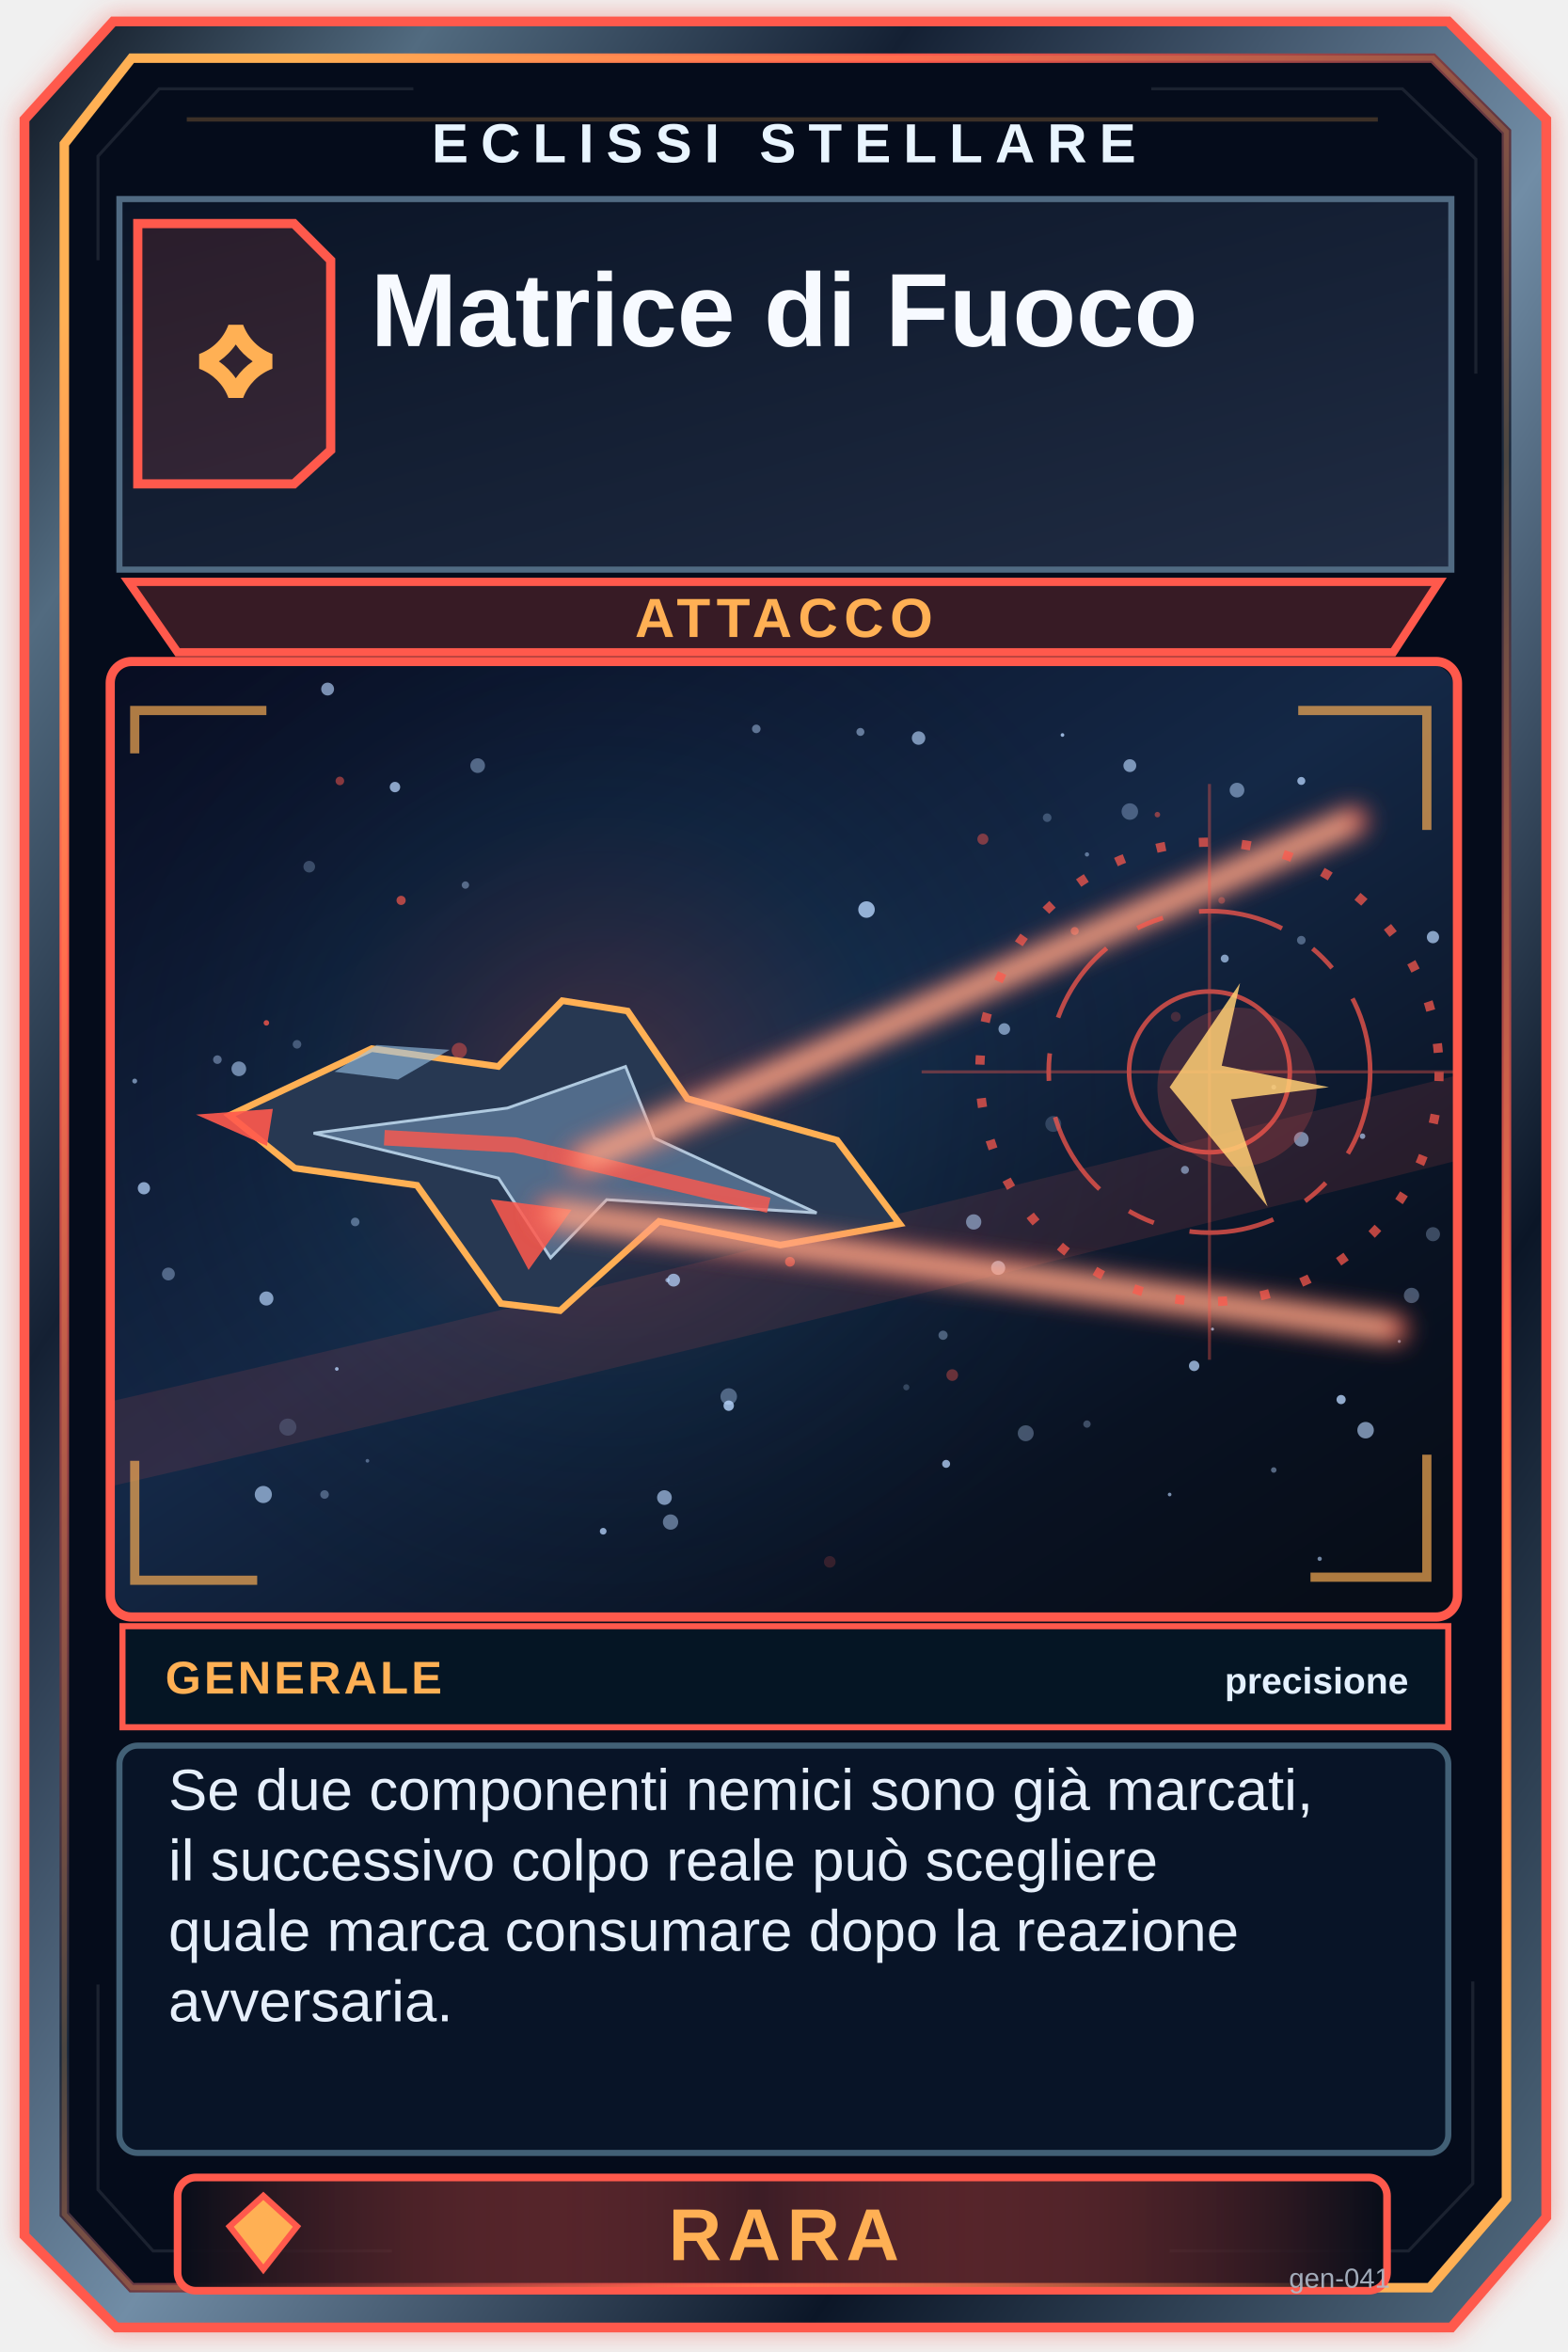
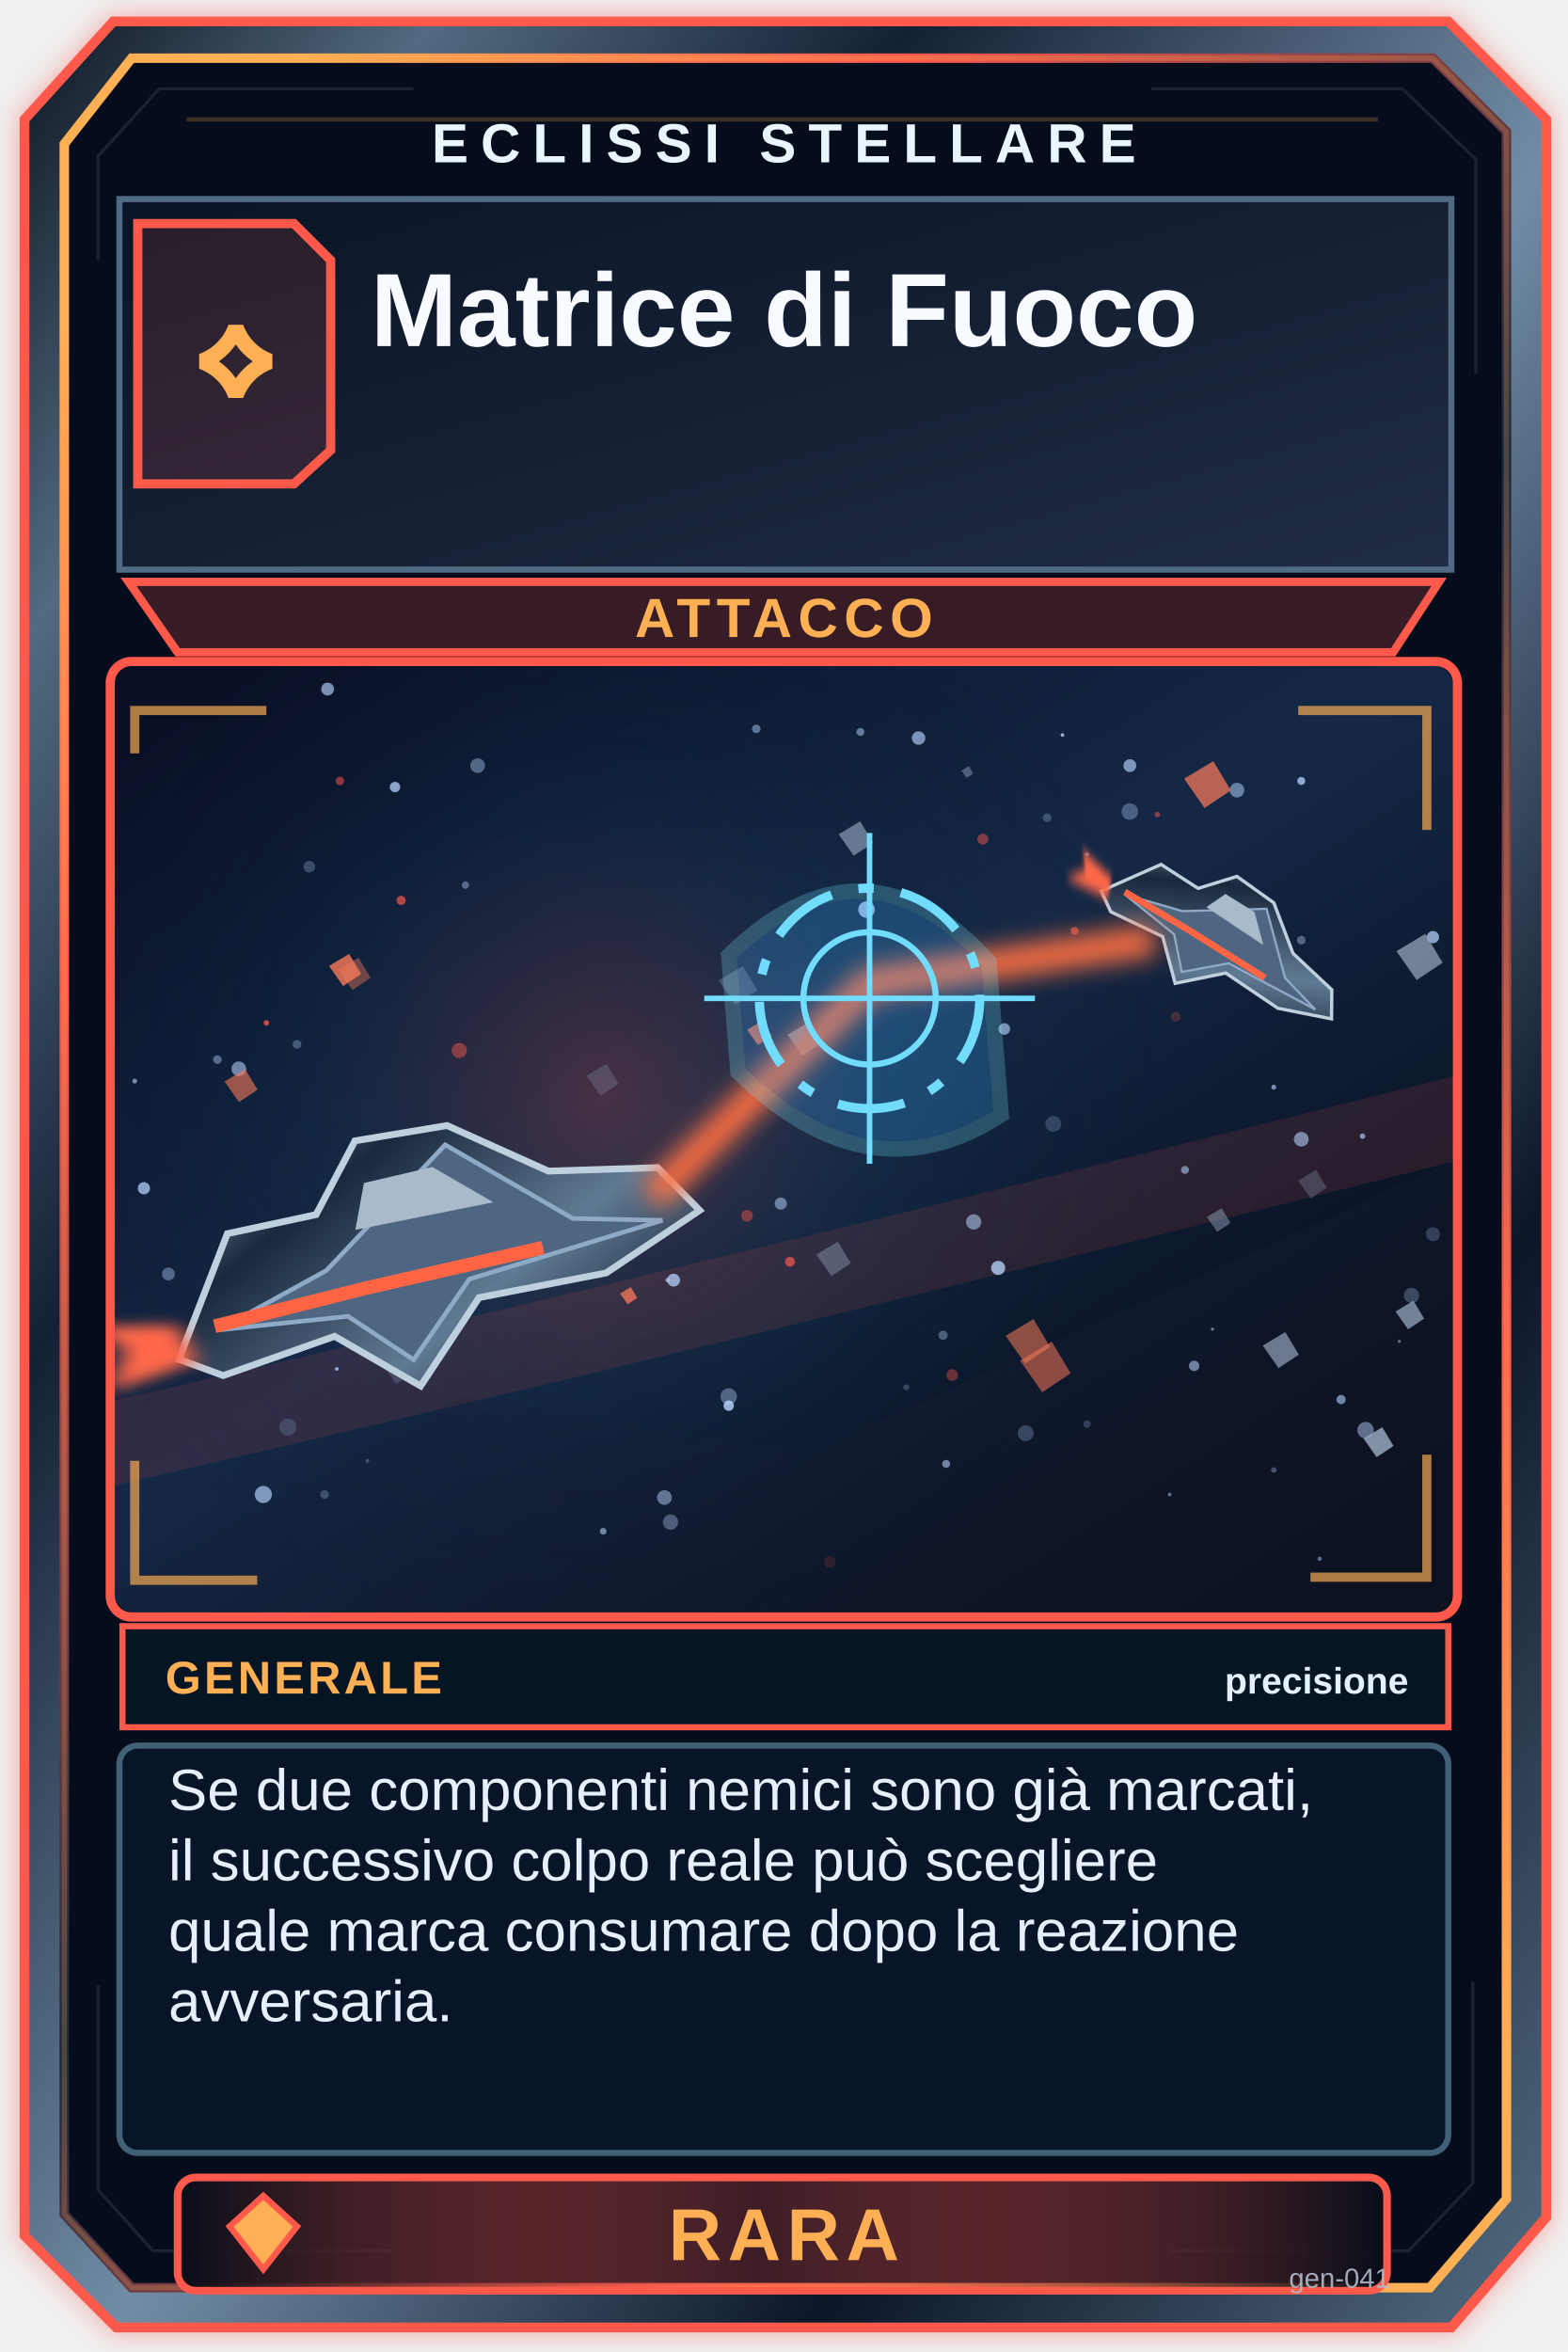
<svg xmlns="http://www.w3.org/2000/svg" width="512" height="768" viewBox="0 0 512 768" role="img" aria-label="Matrice di Fuoco · ATTACCO · RARA">
  <defs>
    <linearGradient id="metal" x1="0" y1="0" x2="1" y2="1">
      <stop stop-color="#101824" />
      <stop offset=".13" stop-color="#526b80" />
      <stop offset=".29" stop-color="#142033" />
      <stop offset=".53" stop-color="#718da6" />
      <stop offset=".76" stop-color="#0b1627" />
      <stop offset="1" stop-color="#526b80" />
    </linearGradient>
    <linearGradient id="rim" x1=".15" y1="0" x2=".87" y2="1">
      <stop stop-color="#ffb054" />
      <stop offset=".2" stop-color="#ff594c" />
      <stop offset=".52" stop-color="#19283c" />
      <stop offset=".78" stop-color="#ff594c" />
      <stop offset="1" stop-color="#ffb054" />
    </linearGradient>
    <linearGradient id="spaceSky" x1="0" y1="0" x2=".9" y2="1">
      <stop stop-color="#080d22" />
      <stop offset=".49" stop-color="#142846" />
      <stop offset=".82" stop-color="#091222" />
      <stop offset="1" stop-color="#070d18" />
    </linearGradient>
    <radialGradient id="planet">
      <stop stop-color="#ff594c" stop-opacity=".65" />
      <stop offset=".52" stop-color="#194761" stop-opacity=".42" />
      <stop offset="1" stop-color="#0a1529" stop-opacity=".05" />
    </radialGradient>
    <linearGradient id="titlePanel" x1="0" x2="1" y1="0" y2="1">
      <stop stop-color="#0a1426" />
      <stop offset="1" stop-color="#202c43" />
    </linearGradient>
    <linearGradient id="rarityShine" x1="0" y1="0" x2="1" y2="0">
      <stop stop-color="#070d19" />
      <stop offset=".48" stop-color="#ff594c" stop-opacity="0.22" />
      <stop offset="1" stop-color="#070d19" />
    </linearGradient>
    <filter id="rimGlow" x="-30%" y="-30%" width="160%" height="160%">
      <feGaussianBlur stdDeviation="3.9" />
    </filter>
    <filter id="beamGlow" x="-70%" y="-70%" width="240%" height="240%">
      <feGaussianBlur stdDeviation="4" />
    </filter>
    <clipPath id="artClip">
      <rect x="37" y="217" width="438" height="310" rx="8" />
    </clipPath>
  </defs>
  <path d="M37 7H473L505 39V724L474 760H38L8 730V39Z" fill="#030712" stroke="#ff594c" stroke-width="5.6" opacity="0.36" filter="url(#rimGlow)" />
  <path d="M37 7H473L505 39V724L474 760H38L8 730V39Z" fill="url(#metal)" stroke="#ff594c" stroke-width="3.2" />
  <path d="M43 19H468L492 43V718L467 747H43L21 723V47Z" fill="#050c1b" stroke="url(#rim)" stroke-width="3.1" />
  <path d="M43 19H468L492 43V718L467 747H43L21 723V47Z" fill="none" stroke="#ffb054" stroke-width="1.7" opacity="0.22" />
  <path d="M61 39H450" stroke="#ffb054" stroke-width="1.4" opacity="0.22" />
  <path d="M32 85V51L52 29H135 M376 29H458L482 52V122 M32 648V715L50 735H128 M382 735H460L481 713V647" fill="none" stroke="#f7fcff" stroke-width="1" opacity="0.09" />
  <path d="M61 43H450" stroke="#fff" stroke-width="1" opacity="0" />
  <text x="256" y="53" text-anchor="middle" fill="#e9f5ff" font-size="18" font-family="Arial, sans-serif" font-weight="700" letter-spacing="4">ECLISSI STELLARE</text>
  <path d="M39 65H474V186H39Z" fill="url(#titlePanel)" stroke="#506a82" stroke-width="2" />
  <path d="M45 73H96L108 85V147L96 158H45Z" fill="#ff594c" fill-opacity=".13" stroke="#ff594c" stroke-width="3" />
  <text x="77" y="128" text-anchor="middle" fill="#ffb054" font-family="Arial, sans-serif" font-size="40" font-weight="bold">⟡</text>
  <text x="121" y="113" fill="#f7faff" font-family="Arial,sans-serif" font-size="34" font-weight="800">Matrice di Fuoco</text>
  <path d="M42 190H470L455 213H58Z" fill="#ff594c" fill-opacity=".20" stroke="#ff594c" stroke-width="2.7" />
  <text x="256" y="208" text-anchor="middle" fill="#ffb054" font-family="Arial,sans-serif" font-size="18" font-weight="900" letter-spacing="2">ATTACCO</text>
  <g clip-path="url(#artClip)">
    <rect x="37" y="217" width="438" height="310" fill="url(#spaceSky)" />
    <circle cx="197" cy="358" r="181" fill="url(#planet)" opacity=".34" />
    <path d="M12 477Q218 430 508 357" fill="none" stroke="#ff594c" stroke-width="27" opacity=".12" />
    <circle cx="378" cy="266" r="0.9" fill="#ff594c" opacity="0.50" />
    <circle cx="425" cy="255" r="1.3" fill="#b9d7ff" opacity="0.74" />
    <circle cx="457" cy="438" r="0.5" fill="#b9d7ff" opacity="0.60" />
    <circle cx="387" cy="382" r="1.3" fill="#b9d7ff" opacity="0.55" />
    <circle cx="71" cy="346" r="1.4" fill="#b9d7ff" opacity="0.42" />
    <circle cx="425" cy="372" r="2.4" fill="#b9d7ff" opacity="0.57" />
    <circle cx="87" cy="334" r="0.9" fill="#ff594c" opacity="0.77" />
    <circle cx="86" cy="488" r="2.8" fill="#b9d7ff" opacity="0.65" />
    <circle cx="110" cy="447" r="0.6" fill="#b9d7ff" opacity="0.77" />
    <circle cx="355" cy="279" r="0.7" fill="#b9d7ff" opacity="0.46" />
    <circle cx="416" cy="355" r="0.8" fill="#b9d7ff" opacity="0.62" />
    <circle cx="44" cy="353" r="0.8" fill="#b9d7ff" opacity="0.58" />
    <circle cx="271" cy="510" r="1.9" fill="#ff594c" opacity="0.18" />
    <circle cx="106" cy="488" r="1.4" fill="#b9d7ff" opacity="0.35" />
    <circle cx="347" cy="240" r="0.6" fill="#b9d7ff" opacity="0.80" />
    <circle cx="87" cy="424" r="2.3" fill="#b9d7ff" opacity="0.68" />
    <circle cx="247" cy="238" r="1.4" fill="#b9d7ff" opacity="0.46" />
    <circle cx="355" cy="465" r="1.2" fill="#b9d7ff" opacity="0.30" />
    <circle cx="111" cy="255" r="1.4" fill="#ff594c" opacity="0.51" />
    <circle cx="308" cy="436" r="1.5" fill="#b9d7ff" opacity="0.36" />
    <circle cx="328" cy="336" r="1.9" fill="#b9d7ff" opacity="0.61" />
    <circle cx="238" cy="456" r="2.7" fill="#b9d7ff" opacity="0.38" />
    <circle cx="218" cy="418" r="0.7" fill="#b9d7ff" opacity="0.64" />
    <circle cx="445" cy="371" r="0.9" fill="#b9d7ff" opacity="0.65" />
    <circle cx="351" cy="304" r="1.3" fill="#ff594c" opacity="0.61" />
    <circle cx="159" cy="418" r="0.6" fill="#b9d7ff" opacity="0.55" />
    <circle cx="425" cy="307" r="1.4" fill="#b9d7ff" opacity="0.38" />
    <circle cx="129" cy="257" r="1.7" fill="#b9d7ff" opacity="0.73" />
    <circle cx="369" cy="250" r="2.1" fill="#b9d7ff" opacity="0.63" />
    <circle cx="318" cy="399" r="2.5" fill="#b9d7ff" opacity="0.53" />
    <circle cx="399" cy="294" r="1.1" fill="#ff594c" opacity="0.38" />
    <circle cx="404" cy="258" r="2.4" fill="#b9d7ff" opacity="0.50" />
    <circle cx="468" cy="403" r="2.3" fill="#b9d7ff" opacity="0.29" />
    <circle cx="97" cy="341" r="1.4" fill="#b9d7ff" opacity="0.32" />
    <circle cx="382" cy="488" r="0.6" fill="#b9d7ff" opacity="0.64" />
    <circle cx="120" cy="477" r="0.6" fill="#b9d7ff" opacity="0.39" />
    <circle cx="150" cy="343" r="2.5" fill="#ff594c" opacity="0.45" />
    <circle cx="438" cy="457" r="1.5" fill="#b9d7ff" opacity="0.77" />
    <circle cx="156" cy="250" r="2.4" fill="#b9d7ff" opacity="0.41" />
    <circle cx="446" cy="467" r="2.7" fill="#b9d7ff" opacity="0.62" />
    <circle cx="281" cy="239" r="1.3" fill="#b9d7ff" opacity="0.50" />
    <circle cx="238" cy="459" r="1.7" fill="#b9d7ff" opacity="0.80" />
    <circle cx="131" cy="294" r="1.5" fill="#ff594c" opacity="0.67" />
    <circle cx="416" cy="480" r="0.9" fill="#b9d7ff" opacity="0.44" />
    <circle cx="344" cy="367" r="2.6" fill="#b9d7ff" opacity="0.20" />
    <circle cx="431" cy="509" r="0.7" fill="#b9d7ff" opacity="0.59" />
    <circle cx="309" cy="478" r="1.3" fill="#b9d7ff" opacity="0.75" />
    <circle cx="152" cy="395" r="1.1" fill="#b9d7ff" opacity="0.57" />
    <circle cx="384" cy="332" r="1.6" fill="#ff594c" opacity="0.23" />
    <circle cx="390" cy="446" r="1.7" fill="#b9d7ff" opacity="0.73" />
    <circle cx="94" cy="466" r="2.8" fill="#b9d7ff" opacity="0.17" />
    <circle cx="255" cy="393" r="2.0" fill="#b9d7ff" opacity="0.50" />
    <circle cx="400" cy="313" r="1.3" fill="#b9d7ff" opacity="0.68" />
    <circle cx="296" cy="453" r="1.0" fill="#b9d7ff" opacity="0.23" />
    <circle cx="244" cy="397" r="1.9" fill="#ff594c" opacity="0.43" />
    <circle cx="335" cy="468" r="2.6" fill="#b9d7ff" opacity="0.33" />
    <circle cx="152" cy="289" r="1.2" fill="#b9d7ff" opacity="0.40" />
    <circle cx="101" cy="283" r="1.9" fill="#b9d7ff" opacity="0.26" />
    <circle cx="116" cy="399" r="1.4" fill="#b9d7ff" opacity="0.41" />
    <circle cx="107" cy="225" r="2.1" fill="#b9d7ff" opacity="0.64" />
    <circle cx="258" cy="412" r="1.6" fill="#ff594c" opacity="0.68" />
    <circle cx="197" cy="500" r="1.1" fill="#b9d7ff" opacity="0.75" />
    <circle cx="47" cy="388" r="2.0" fill="#b9d7ff" opacity="0.72" />
    <circle cx="55" cy="416" r="2.1" fill="#b9d7ff" opacity="0.39" />
    <circle cx="300" cy="241" r="2.2" fill="#b9d7ff" opacity="0.63" />
    <circle cx="369" cy="265" r="2.7" fill="#b9d7ff" opacity="0.33" />
    <circle cx="311" cy="449" r="1.9" fill="#ff594c" opacity="0.38" />
    <circle cx="396" cy="434" r="0.5" fill="#b9d7ff" opacity="0.73" />
    <circle cx="342" cy="267" r="1.4" fill="#b9d7ff" opacity="0.27" />
    <circle cx="468" cy="306" r="2.0" fill="#b9d7ff" opacity="0.71" />
    <circle cx="78" cy="349" r="2.4" fill="#b9d7ff" opacity="0.57" />
    <circle cx="461" cy="423" r="2.5" fill="#b9d7ff" opacity="0.35" />
    <circle cx="321" cy="274" r="1.8" fill="#ff594c" opacity="0.46" />
    <circle cx="220" cy="418" r="2.1" fill="#b9d7ff" opacity="0.72" />
    <circle cx="217" cy="489" r="2.4" fill="#b9d7ff" opacity="0.64" />
    <circle cx="219" cy="497" r="2.5" fill="#b9d7ff" opacity="0.47" />
    <circle cx="283" cy="297" r="2.7" fill="#b9d7ff" opacity="0.78" />
    <circle cx="326" cy="414" r="2.3" fill="#b9d7ff" opacity="0.76" />
-     <g transform="translate(185 378) rotate(9) scale(0.72)">
-       <path d="M-154 5 L-95 -35 L-37 -36 L-13 -70 L17 -70 L50 -35 L120 -27 L154 6 L102 24 L46 22 L8 69 L-19 70 L-65 23 L-121 24 Z" fill="#273852" stroke="#ffb054" stroke-width="3" />
-       <path d="M-115 7 L-30 -18 L20 -45 L38 -15 L116 7 L21 16 L0 46 L-29 14Z" fill="#516b8a" stroke="#afc9df" stroke-width="1.3" />
-       <path d="M-83 4 L-24 -2 L28 2 L94 7" fill="none" stroke="#ff594c" stroke-width="7" opacity=".8" />
-       <path d="M-31 24 L-9 53 L6 23" fill="#ff594c" opacity=".85" />
-       <path d="M-135 -1 L-169 7 L-135 16" fill="#ff594c" opacity=".9" />
-       <path d="M-110 -22 L-81 -23 L-60 -40 L-93 -37 Z" fill="#99c4e8" opacity=".6" />
+     <g data-attack-scene="ricochet" data-attack-id="gen-041" data-attack-signature="f8a4515f">
+       <defs>
+         <linearGradient id="atkSteel" x1="0" y1="0" x2="1" y2="1">
+           <stop stop-color="#829db3" />
+           <stop offset=".25" stop-color="#19283c" />
+           <stop offset=".65" stop-color="#607a93" />
+           <stop offset="1" stop-color="#0c1b2c" />
+         </linearGradient>
+       </defs>
+       <path d="M40 518L151 456L263 475L475 379V529H40Z" fill="#1a1d37" opacity=".26" />
+       <path d="M73.33 353.131l6.735 -4.041l4.041 6.735l-6.061 4.041Z" fill="#f47857" opacity="0.607" />
+       <path d="M445.308 469.689l6.129 -3.678l3.678 6.129l-5.516 3.678Z" fill="#9bacc3" opacity="0.816" />
+       <path d="M423.971 385.495l5.845 -3.507l3.507 5.845l-5.26 3.507Z" fill="#9bacc3" opacity="0.272" />
+       <path d="M244.029 336.237l4.987 -2.992l2.992 4.987l-4.489 2.992Z" fill="#f47857" opacity="0.776" />
+       <path d="M273.905 272.413l7.025 -4.215l4.215 7.025l-6.322 4.215Z" fill="#9bacc3" opacity="0.624" />
+       <path d="M257.239 337.897l6.805 -4.083l4.083 6.805l-6.124 4.083Z" fill="#9bacc3" opacity="0.731" />
+       <path d="M333.159 444.273l10.32 -6.192l6.192 10.32l-9.288 6.192Z" fill="#f47857" opacity="0.546" />
+       <path d="M313.995 251.617l2.405 -1.443l1.443 2.405l-2.164 1.443Z" fill="#9bacc3" opacity="0.453" />
+       <path d="M394.139 397.407l4.84 -2.904l2.904 4.84l-4.356 2.904Z" fill="#9bacc3" opacity="0.447" />
+       <path d="M386.717 254.271l9.545 -5.727l5.727 9.545l-8.591 5.727Z" fill="#f47857" opacity="0.742" />
+       <path d="M455.782 428.236l5.831 -3.499l3.499 5.831l-5.248 3.499Z" fill="#9bacc3" opacity="0.722" />
+       <path d="M234.705 320.179l7.901 -4.741l4.741 7.901l-7.111 4.741Z" fill="#9bacc3" opacity="0.323" />
+       <path d="M328.448 436.17l9.063 -5.438l5.438 9.063l-8.157 5.438Z" fill="#f47857" opacity="0.556" />
+       <path d="M412.418 439.38l7.353 -4.412l4.412 7.353l-6.618 4.412Z" fill="#9bacc3" opacity="0.66" />
+       <path d="M191.575 351.258l6.523 -3.914l3.914 6.523l-5.87 3.914Z" fill="#9bacc3" opacity="0.241" />
+       <path d="M110.497 316.655l6.592 -3.955l3.955 6.592l-5.933 3.955Z" fill="#f47857" opacity="0.419" />
+       <path d="M456.073 310.583l9.426 -5.656l5.656 9.426l-8.484 5.656Z" fill="#9bacc3" opacity="0.696" />
+       <path d="M69.533 427.302l4.034 -2.421l2.421 4.034l-3.631 2.421Z" fill="#9bacc3" opacity="0.359" />
+       <path d="M107.473 315.414l6.542 -3.925l3.925 6.542l-5.888 3.925Z" fill="#f47857" opacity="0.819" />
+       <path d="M266.597 409.66l7.051 -4.231l4.231 7.051l-6.346 4.231Z" fill="#9bacc3" opacity="0.388" />
+       <path d="M121.828 441.101l10.823 -6.494l6.494 10.823l-9.741 6.494Z" fill="#9bacc3" opacity="0.236" />
+       <path d="M202.51 422.379l3.508 -2.105l2.105 3.508l-3.157 2.105Z" fill="#f47857" opacity="0.762" />
+       <g transform="translate(139 410) rotate(-15) scale(0.74)">
+         <path d="M-117 16L-82 -32L-42 -30L-17 -57L24 -53L62 -22L109 -11L122 12L75 28L18 24L-17 55L-48 24L-100 28Z" fill="url(#atkSteel)" stroke="#bed0de" stroke-width="3" />
+         <path d="M-97 8L-44 -5L21 -45L67 1L105 12L16 15L-17 43L-40 17Z" fill="#4e6681" stroke="#8faac6" stroke-width="2" />
+         <path d="M-98 6L-30 7L51 10" stroke="#ff6545" stroke-width="6" fill="none" />
+         <path d="M-114 1L-151 -8L-139 6L-151 22L-109 19Z" fill="#ff6748" filter="url(#beamGlow)" />
+         <path d="M-27 -19L-18 -38L13 -37L35 -15Z" fill="#a8bbcb" />
+       </g>
+       <g transform="translate(399 307) rotate(30) scale(0.36)">
+         <path d="M-117 16L-82 -32L-42 -30L-17 -57L24 -53L62 -22L109 -11L122 12L75 28L18 24L-17 55L-48 24L-100 28Z" fill="url(#atkSteel)" stroke="#bed0de" stroke-width="3" />
+         <path d="M-97 8L-44 -5L21 -45L67 1L105 12L16 15L-17 43L-40 17Z" fill="#4e6681" stroke="#8faac6" stroke-width="2" />
+         <path d="M-98 6L-30 7L51 10" stroke="#ff6545" stroke-width="6" fill="none" />
+         <path d="M-114 1L-151 -8L-139 6L-151 22L-109 19Z" fill="#ff6748" filter="url(#beamGlow)" />
+         <path d="M-27 -19L-18 -38L13 -37L35 -15Z" fill="#a8bbcb" />
+       </g>
+       <path d="M213 391L284 321L377 307" stroke="#ff6f42" stroke-width="10" fill="none" filter="url(#beamGlow)" />
+       <path d="M238 312Q282 269 323 314L327 364Q284 392 241 350Z" fill="#3fafff" opacity=".24" stroke="#79ecff" stroke-width="5" />
+       <g fill="none" stroke="#72dcff">
+         <circle cx="284" cy="326" r="36" stroke-width="3" stroke-dasharray="22 9 5 9" />
+         <circle cx="284" cy="326" r="21.6" stroke-width="2" />
+         <path d="M230 326H338M284 272V380" stroke-width="1.8" />
+       </g>
    </g>
-     <g filter="url(#beamGlow)">
-       <path d="M190 379 L442 268 M180 396 L455 434" stroke="#ff594c" stroke-width="9" stroke-linecap="round" />
-       <path d="M190 379 L442 268 M180 396 L455 434" stroke="#fff3c2" stroke-width="2.4" />
-     </g>
-     <g fill="none" stroke="#ff594c" opacity=".72">
-       <circle cx="395" cy="350" r="75" stroke-width="3" stroke-dasharray="3 11" />
-       <circle cx="395" cy="350" r="52.5" stroke-width="1.5" stroke-dasharray="28 12 9 12" />
-       <circle cx="395" cy="350" r="26.25" stroke-width="1.5" />
-       <path d="M301 350H489 M395 256V444" stroke-width="1" opacity=".5" />
-     </g>
-     <circle cx="404" cy="355" r="26" fill="#ff594c" opacity=".21" />
-     <path d="M382 355l23 -34l-6 27l35 7l-32 4l12 35z" fill="#ffcf74" opacity=".85" />
    <path d="M44 246V232H87 M424 232h42v39 M44 477v39h40 M428 515h38v-40" stroke="#ffb054" stroke-width="3" fill="none" opacity=".67" />
  </g>
  <rect x="36" y="216" width="440" height="312" rx="7" fill="none" stroke="#ff594c" stroke-width="3" />
  <path d="M40 531H473V564H40Z" fill="#051524" stroke="#ff594c" stroke-width="2" />
  <text x="54" y="553" fill="#ffb054" font-family="Arial,sans-serif" font-size="15" font-weight="bold" letter-spacing="1">GENERALE</text>
  <text x="460" y="553" text-anchor="end" fill="#e4f0ff" font-family="Arial,sans-serif" font-size="12" font-weight="bold">precisione</text>
  <rect x="39" y="570" width="434" height="133" rx="6" fill="#081427" stroke="#426076" stroke-width="2" />
  <text x="55" y="591" fill="#e6effb" font-size="19" font-family="Arial,sans-serif">Se due componenti nemici sono già marcati,</text>
  <text x="55" y="614" fill="#e6effb" font-size="19" font-family="Arial,sans-serif">il successivo colpo reale può scegliere</text>
  <text x="55" y="637" fill="#e6effb" font-size="19" font-family="Arial,sans-serif">quale marca consumare dopo la reazione</text>
  <text x="55" y="660" fill="#e6effb" font-size="19" font-family="Arial,sans-serif">avversaria.</text>
  <rect x="58" y="711" width="395" height="37" rx="6" fill="url(#rarityShine)" stroke="#ff594c" stroke-width="2.5" />
  <path d="M75 727l11 -10l11 10l-11 14Z" fill="#ffb054" stroke="#ff594c" stroke-width="2" />
  <text x="256" y="738" fill="#ffb054" text-anchor="middle" font-family="Arial,sans-serif" font-size="24" font-weight="900" letter-spacing="2">RARA</text>
  <text x="454" y="747" fill="#afbac9" font-family="Arial,sans-serif" font-size="9" text-anchor="end" opacity=".9">gen-041</text>
</svg>
